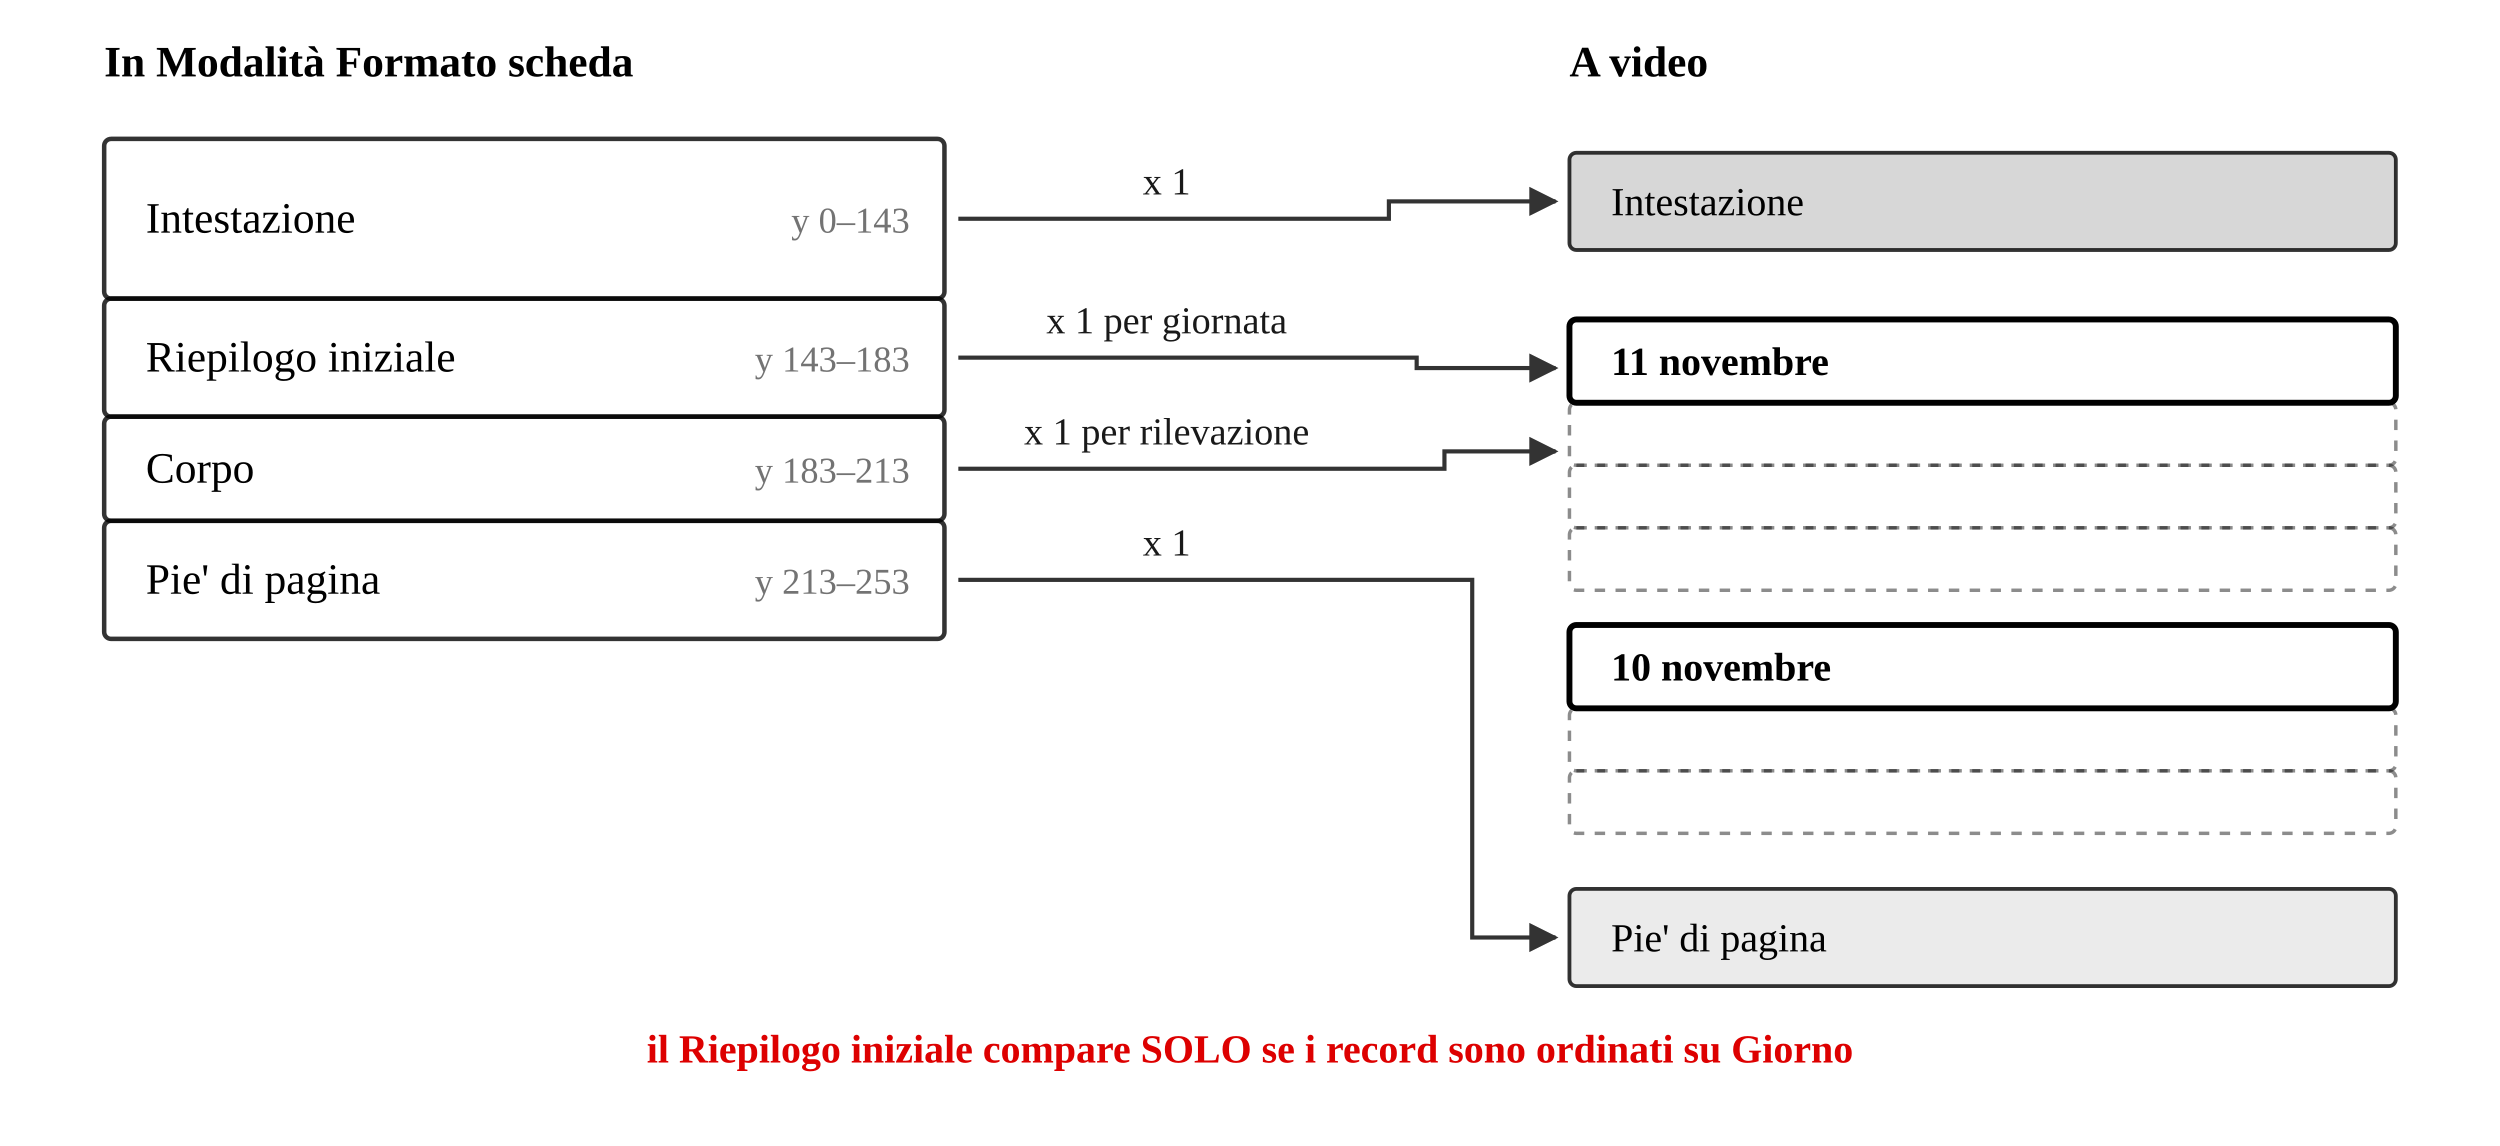
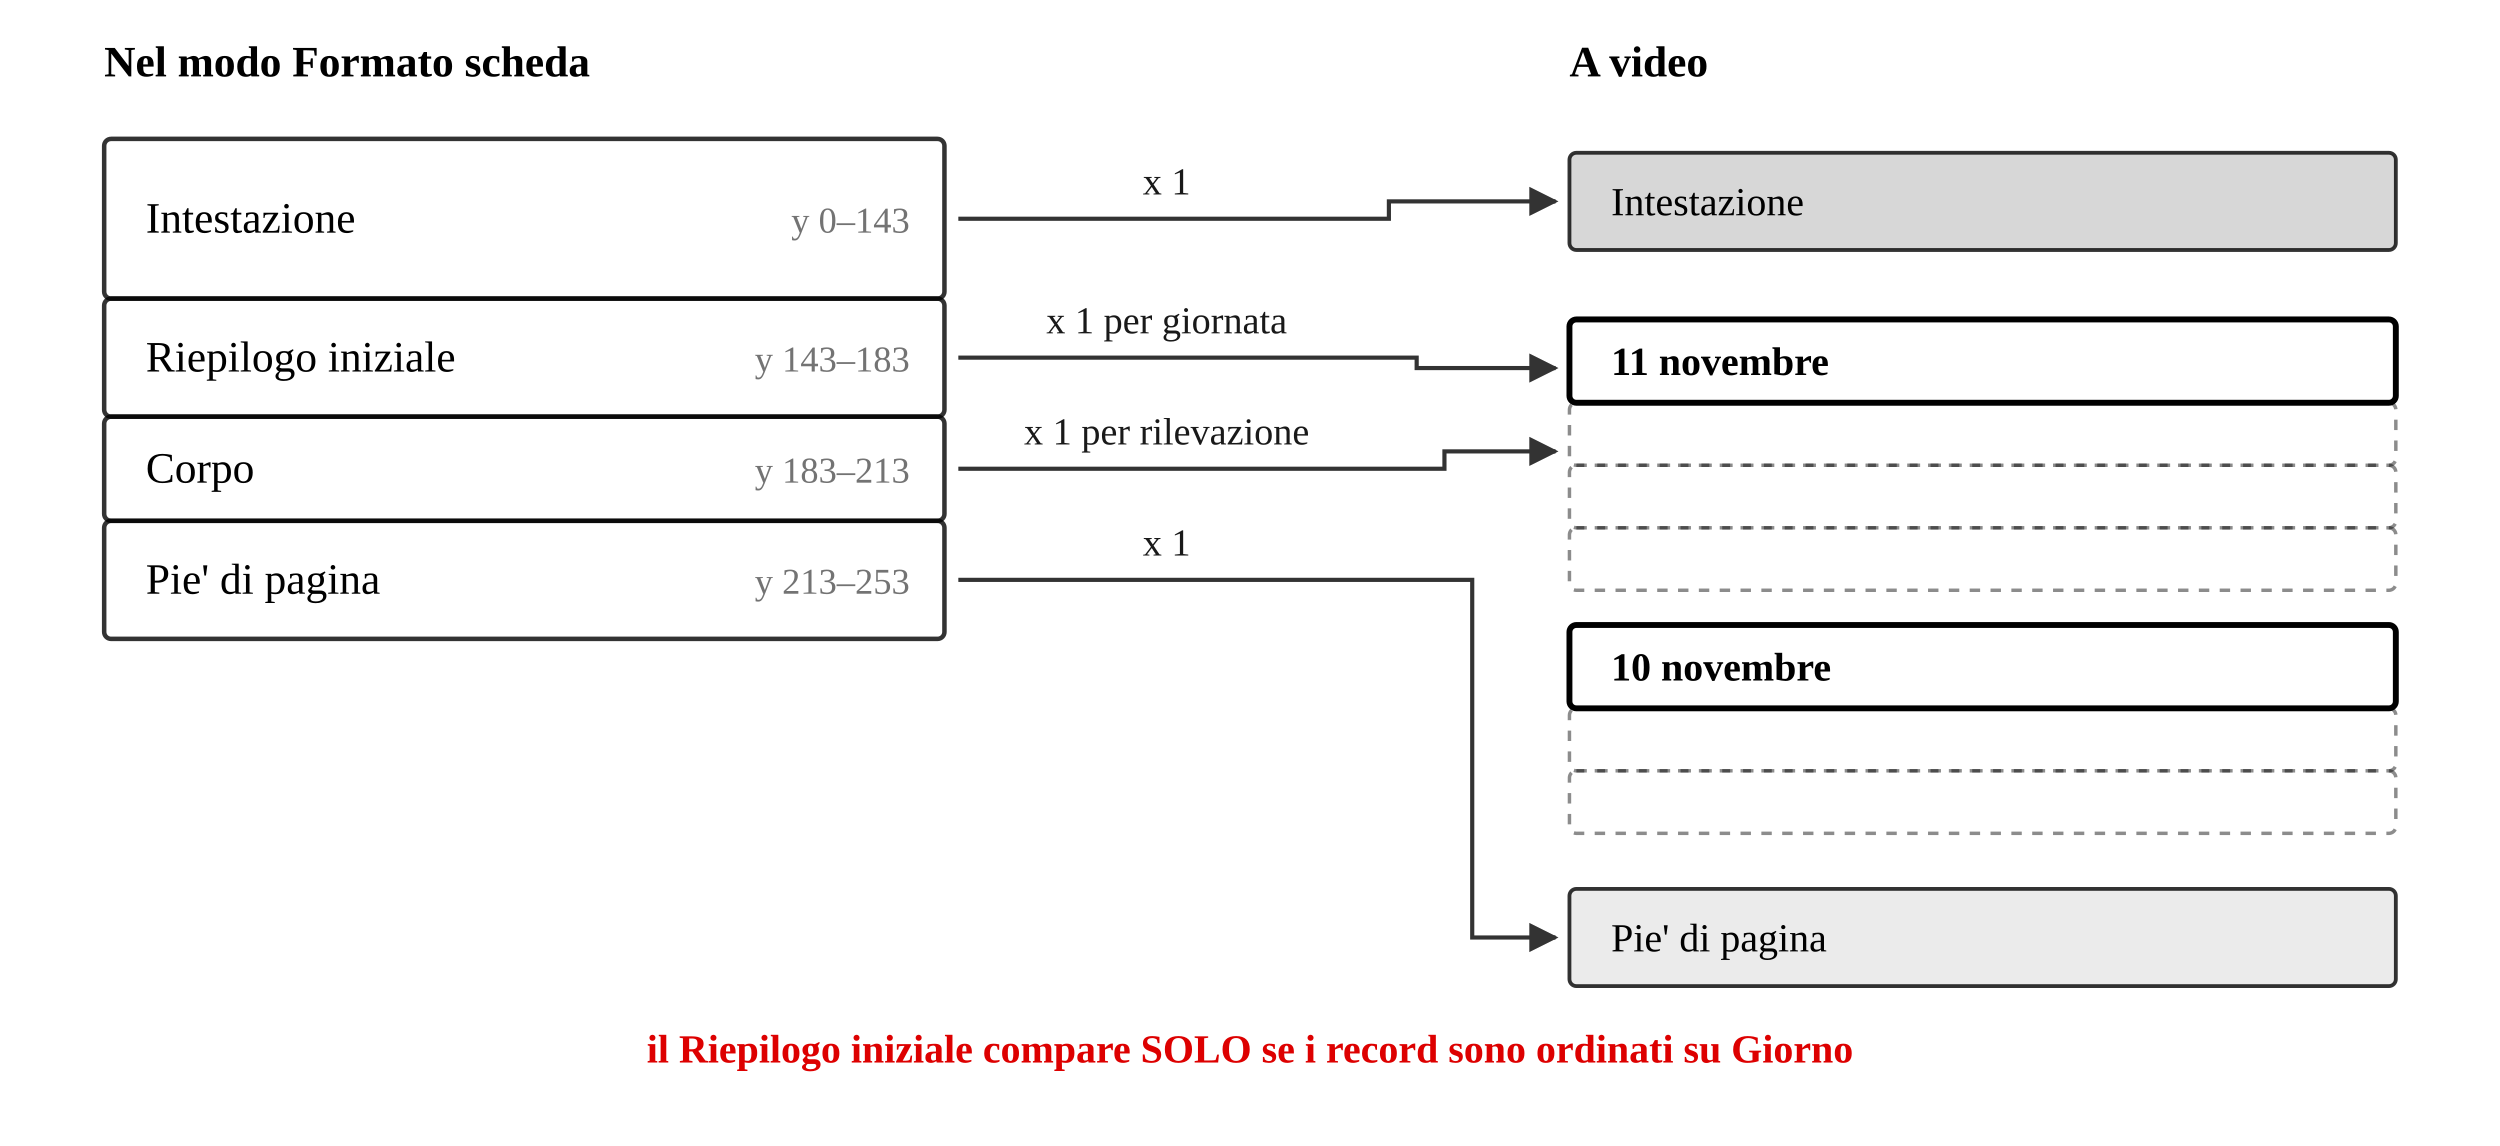
- <svg viewBox="0 0 720 330" role="img" aria-label="Le quattro parti del formato: in Modalita Formato scheda sono una ciascuna; a video l Intestazione e il Pie di pagina compaiono una volta sola, il Riepilogo iniziale una volta per giornata e il Corpo una volta per rilevazione." font-family="Source Sans 3, Segoe UI, sans-serif">
+ <svg viewBox="0 0 720 330" role="img" aria-label="Le quattro sezioni del formato: nel modo Formato scheda sono una ciascuna; a video l Intestazione e il Pie di pagina compaiono una volta sola, il Riepilogo iniziale una volta per giornata e il Corpo una volta per rilevazione." font-family="Source Sans 3, Segoe UI, sans-serif">
  <defs>
    <marker id="pf" viewBox="0 0 10 10" refX="9" refY="5" markerWidth="7" markerHeight="7" orient="auto-start-reverse">
      <path d="M 0 0 L 10 5 L 0 10 z" fill="currentColor" />
    </marker>
  </defs>
-   <text x="30" y="22" font-size="12.5" font-weight="700" fill="currentColor">In Modalità Formato scheda</text>
+   <text x="30" y="22" font-size="12.5" font-weight="700" fill="currentColor">Nel modo Formato scheda</text>
  <text x="452" y="22" font-size="12.5" font-weight="700" fill="currentColor">A video</text>
  <rect x="30" y="40" width="242" height="46" rx="2" fill="none" stroke="currentColor" stroke-width="1.3" opacity=".8" />
  <text x="42" y="67" font-size="12.5" fill="currentColor">Intestazione</text>
  <text x="262" y="67" font-size="10.5" fill="currentColor" opacity=".55" text-anchor="end">y 0–143</text>
  <rect x="30" y="86" width="242" height="34" rx="2" fill="none" stroke="currentColor" stroke-width="1.3" opacity=".8" />
  <text x="42" y="107" font-size="12.5" fill="currentColor">Riepilogo iniziale</text>
  <text x="262" y="107" font-size="10.5" fill="currentColor" opacity=".55" text-anchor="end">y 143–183</text>
  <rect x="30" y="120" width="242" height="30" rx="2" fill="none" stroke="currentColor" stroke-width="1.3" opacity=".8" />
  <text x="42" y="139" font-size="12.5" fill="currentColor">Corpo</text>
  <text x="262" y="139" font-size="10.5" fill="currentColor" opacity=".55" text-anchor="end">y 183–213</text>
  <rect x="30" y="150" width="242" height="34" rx="2" fill="none" stroke="currentColor" stroke-width="1.3" opacity=".8" />
  <text x="42" y="171" font-size="12.5" fill="currentColor">Pie' di pagina</text>
  <text x="262" y="171" font-size="10.5" fill="currentColor" opacity=".55" text-anchor="end">y 213–253</text>
  <rect x="452" y="44" width="238" height="28" rx="2" fill="currentColor" opacity=".16" />
  <rect x="452" y="44" width="238" height="28" rx="2" fill="none" stroke="currentColor" stroke-width="1.1" opacity=".8" />
  <text x="464" y="62" font-size="11.5" fill="currentColor" font-weight="400">Intestazione</text>
  <rect x="452" y="92" width="238" height="24" rx="2" fill="none" stroke="currentColor" stroke-width="1.7" />
  <text x="464" y="108" font-size="11.5" fill="currentColor" font-weight="700">11 novembre</text>
  <rect x="452" y="116" width="238" height="18" rx="2" fill="none" stroke="currentColor" stroke-width="1" opacity=".45" stroke-dasharray="3 3" />
  <rect x="452" y="134" width="238" height="18" rx="2" fill="none" stroke="currentColor" stroke-width="1" opacity=".45" stroke-dasharray="3 3" />
  <rect x="452" y="152" width="238" height="18" rx="2" fill="none" stroke="currentColor" stroke-width="1" opacity=".45" stroke-dasharray="3 3" />
  <rect x="452" y="180" width="238" height="24" rx="2" fill="none" stroke="currentColor" stroke-width="1.7" />
  <text x="464" y="196" font-size="11.5" fill="currentColor" font-weight="700">10 novembre</text>
  <rect x="452" y="204" width="238" height="18" rx="2" fill="none" stroke="currentColor" stroke-width="1" opacity=".45" stroke-dasharray="3 3" />
  <rect x="452" y="222" width="238" height="18" rx="2" fill="none" stroke="currentColor" stroke-width="1" opacity=".45" stroke-dasharray="3 3" />
  <rect x="452" y="256" width="238" height="28" rx="2" fill="currentColor" opacity=".08" />
  <rect x="452" y="256" width="238" height="28" rx="2" fill="none" stroke="currentColor" stroke-width="1.1" opacity=".8" />
  <text x="464" y="274" font-size="11.5" fill="currentColor" font-weight="400">Pie' di pagina</text>
  <polyline points="276,63 400,63 400,58 448,58" fill="none" stroke="currentColor" stroke-width="1.2" opacity=".8" marker-end="url(#pf)" />
  <text x="336" y="56" font-size="11" fill="currentColor" text-anchor="middle" opacity=".9">x 1</text>
  <polyline points="276,103 408,103 408,106 448,106" fill="none" stroke="currentColor" stroke-width="1.2" opacity=".8" marker-end="url(#pf)" />
  <text x="336" y="96" font-size="11" fill="currentColor" text-anchor="middle" opacity=".9">x 1 per giornata</text>
  <polyline points="276,135 416,135 416,130 448,130" fill="none" stroke="currentColor" stroke-width="1.2" opacity=".8" marker-end="url(#pf)" />
  <text x="336" y="128" font-size="11" fill="currentColor" text-anchor="middle" opacity=".9">x 1 per rilevazione</text>
  <polyline points="276,167 424,167 424,270 448,270" fill="none" stroke="currentColor" stroke-width="1.2" opacity=".8" marker-end="url(#pf)" />
  <text x="336" y="160" font-size="11" fill="currentColor" text-anchor="middle" opacity=".9">x 1</text>
  <text x="360" y="306" font-size="11.5" font-weight="700" fill="#DD0000" text-anchor="middle">il Riepilogo iniziale compare SOLO se i record sono ordinati su Giorno</text>
</svg>
